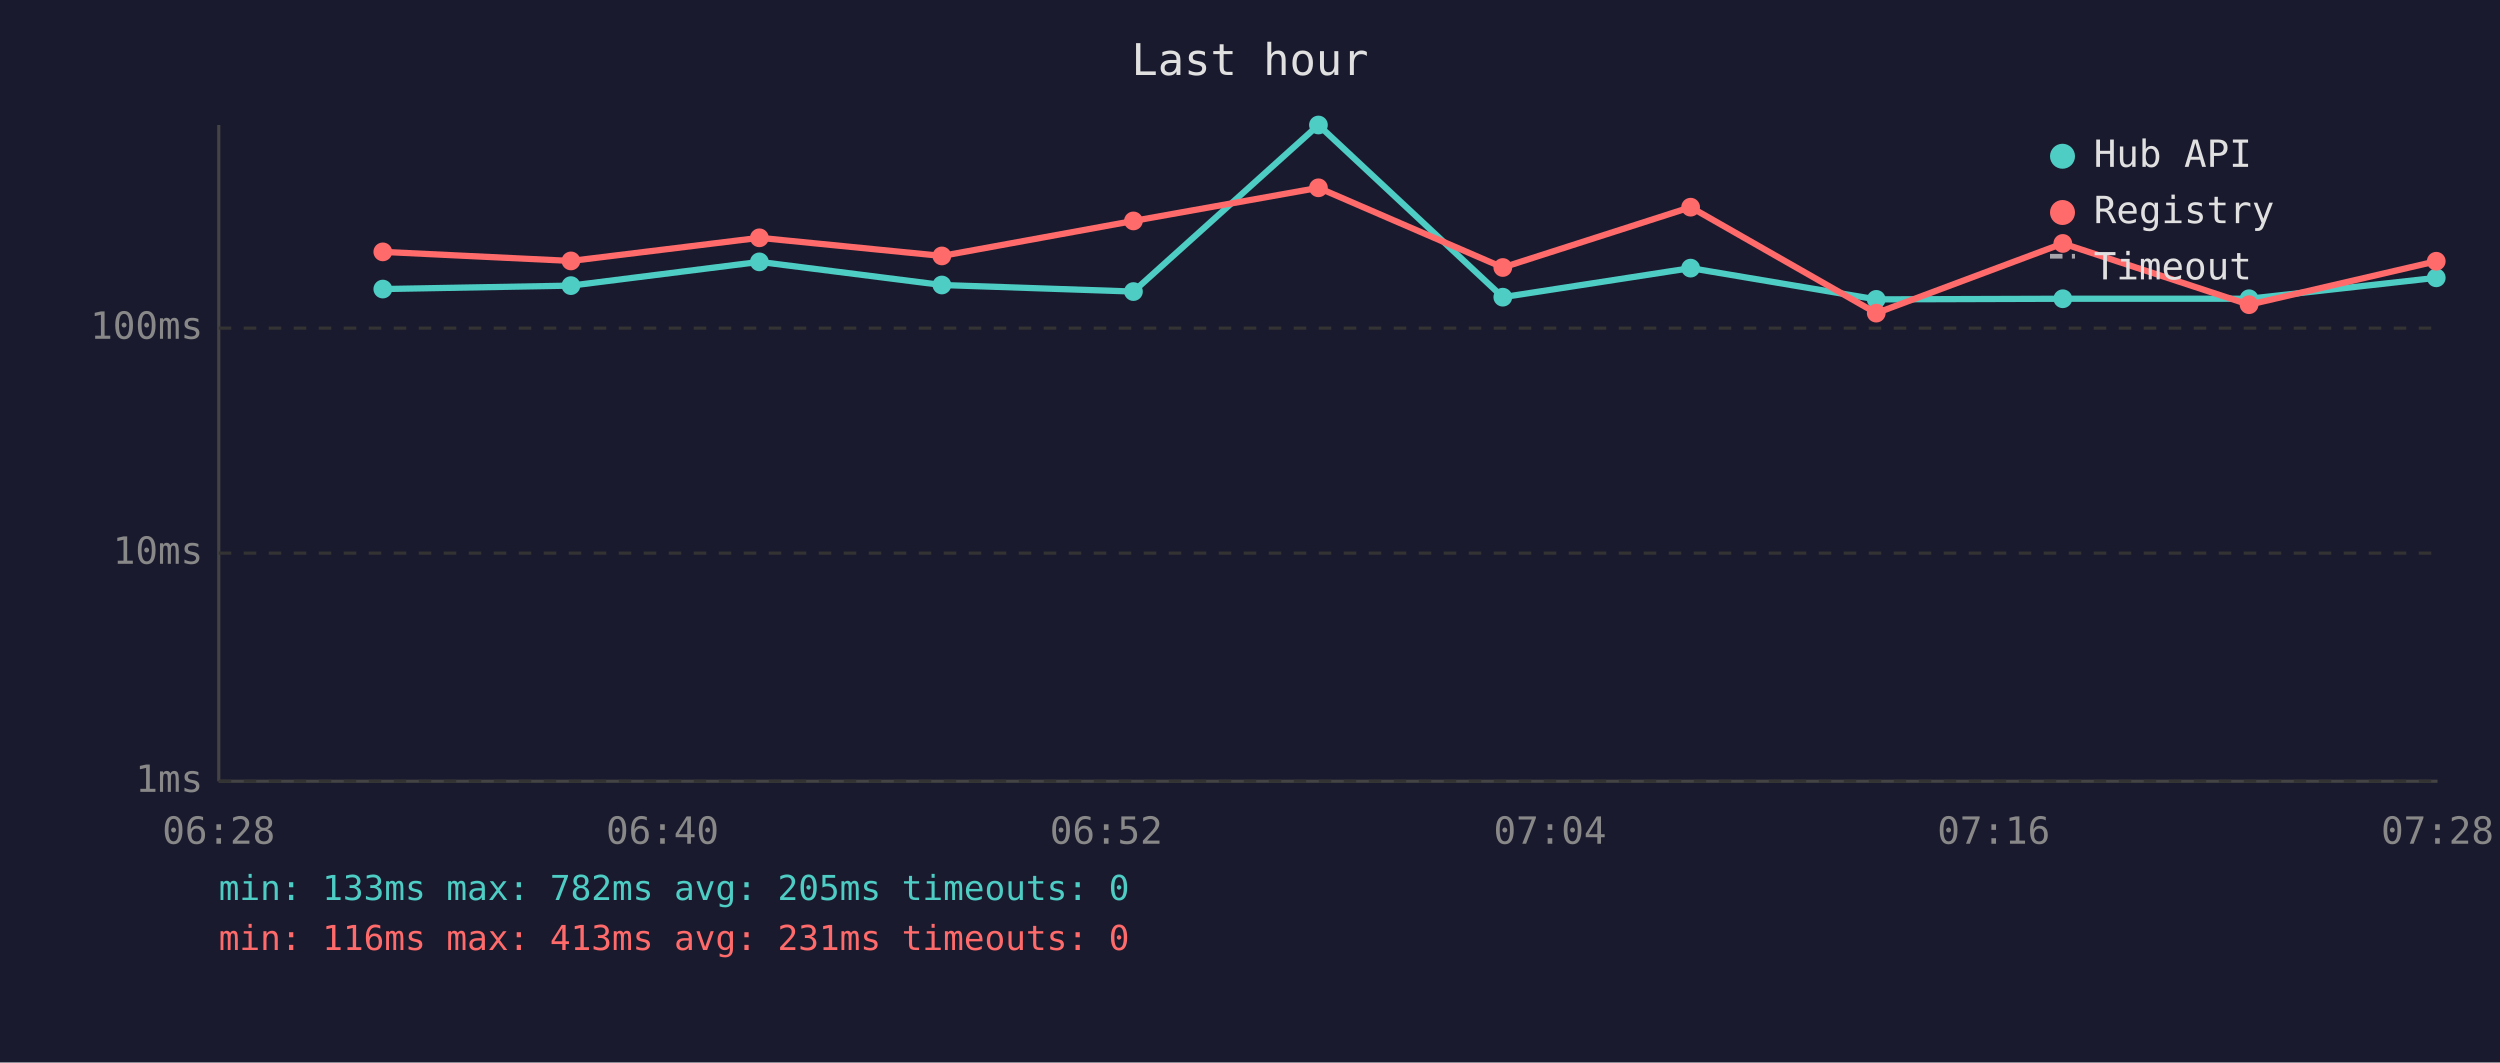
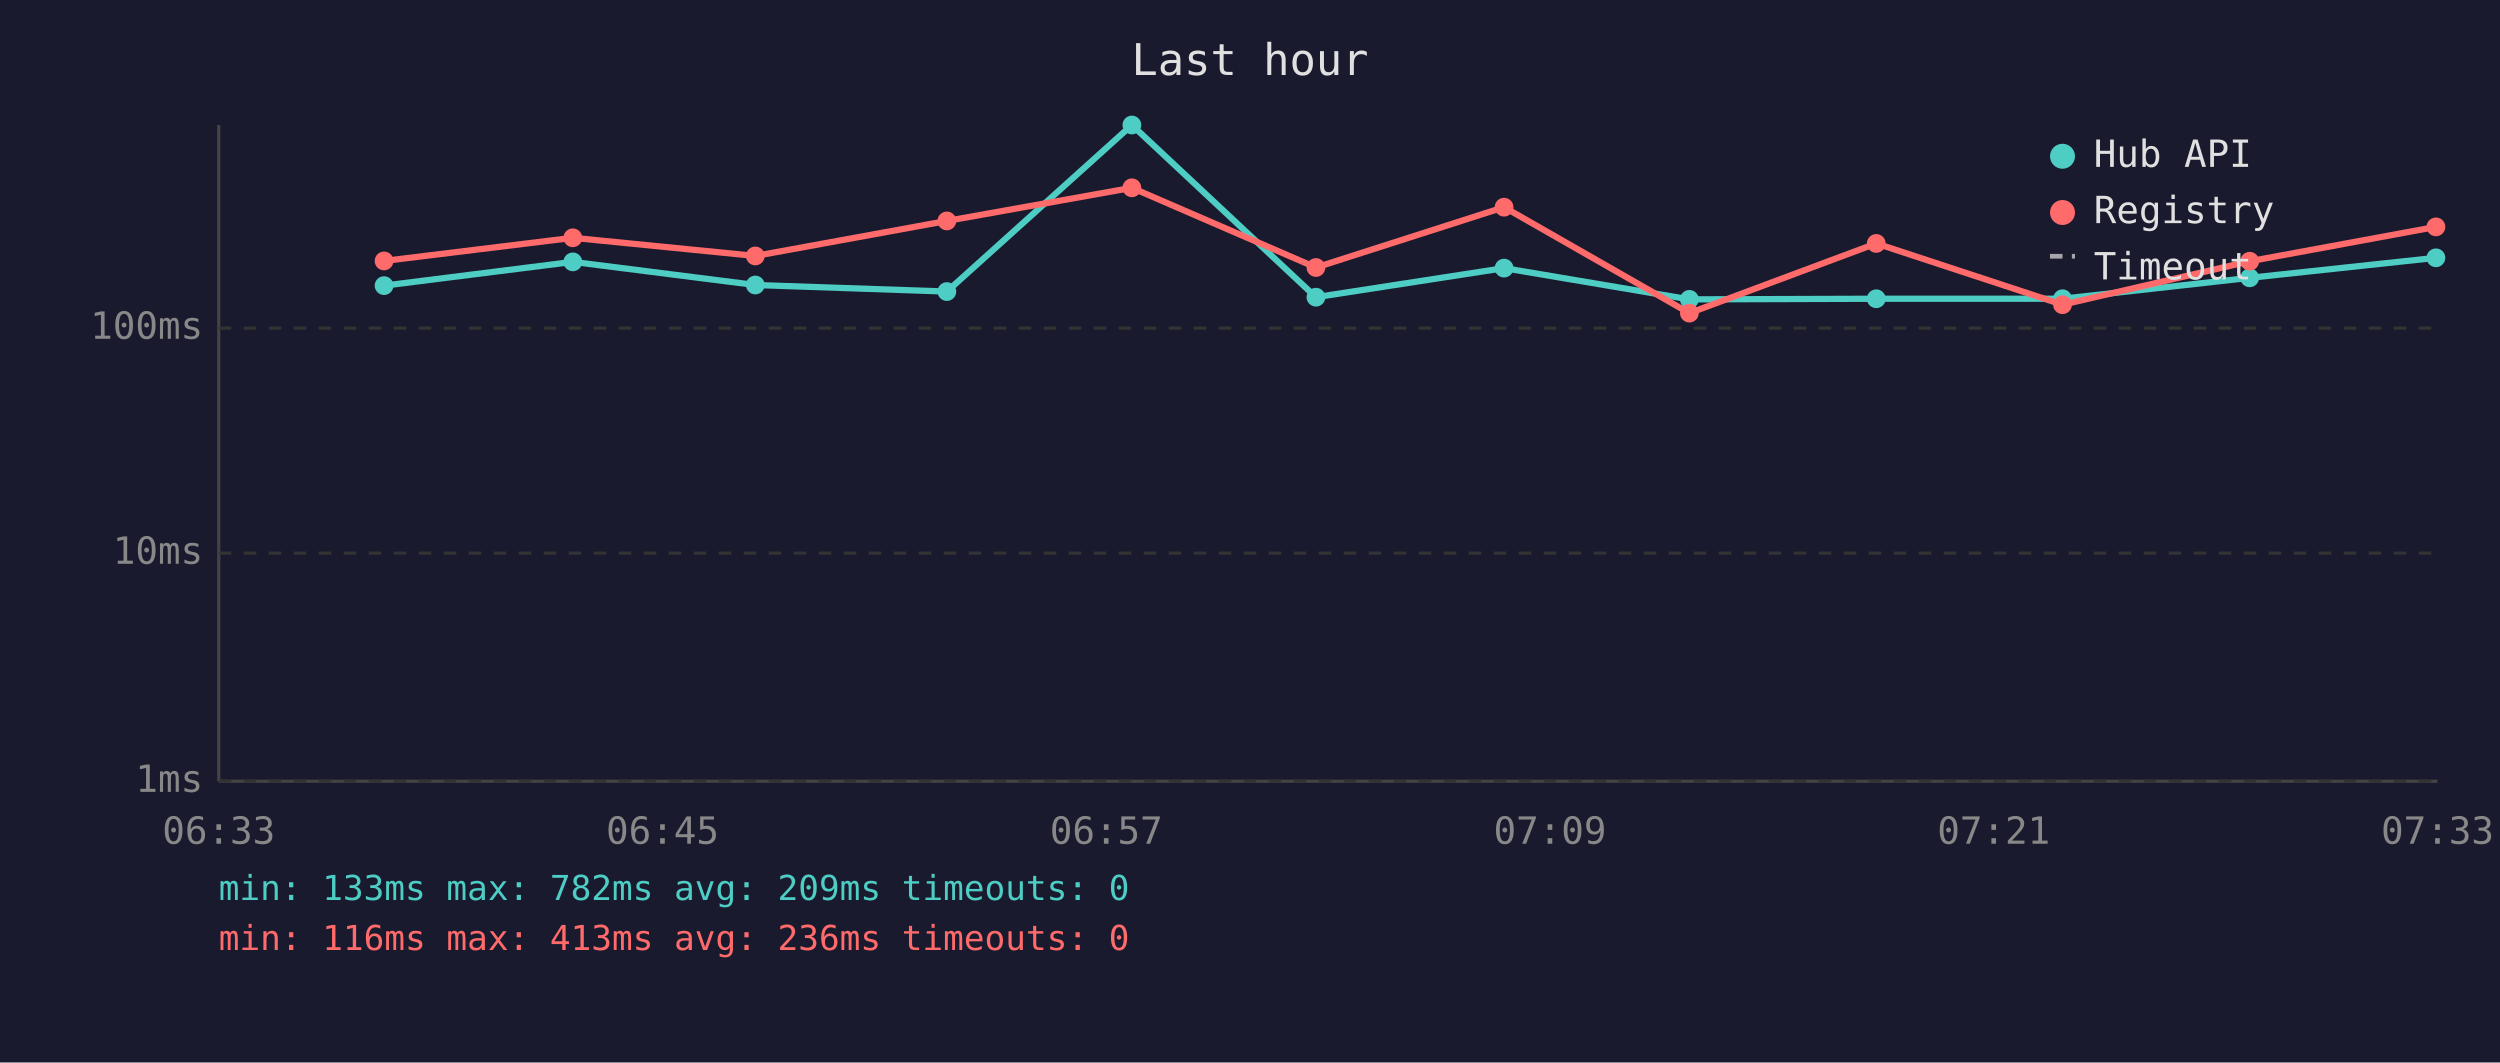
<svg xmlns="http://www.w3.org/2000/svg" viewBox="0 0 800 340" font-family="monospace" font-size="12">
  <rect width="800" height="340" fill="#1a1a2e" />
  <text x="400" y="24" fill="#e0e0e0" font-size="14" text-anchor="middle">Last hour</text>
  <line x1="70" y1="40" x2="70" y2="250" stroke="#444" stroke-width="1" />
  <line x1="70" y1="250" x2="780" y2="250" stroke="#444" stroke-width="1" />
  <line x1="70" y1="250" x2="780" y2="250" stroke="#333" stroke-width="1" stroke-dasharray="4" />
  <text x="65" y="250" fill="#888" text-anchor="end" dominant-baseline="middle">1ms</text>
  <line x1="70" y1="177" x2="780" y2="177" stroke="#333" stroke-width="1" stroke-dasharray="4" />
  <text x="65" y="177" fill="#888" text-anchor="end" dominant-baseline="middle">10ms</text>
  <line x1="70" y1="105" x2="780" y2="105" stroke="#333" stroke-width="1" stroke-dasharray="4" />
  <text x="65" y="105" fill="#888" text-anchor="end" dominant-baseline="middle">100ms</text>
-   <text x="70" y="270" fill="#888" text-anchor="middle">06:28</text>
-   <text x="212" y="270" fill="#888" text-anchor="middle">06:40</text>
-   <text x="354" y="270" fill="#888" text-anchor="middle">06:52</text>
-   <text x="496" y="270" fill="#888" text-anchor="middle">07:04</text>
-   <text x="638" y="270" fill="#888" text-anchor="middle">07:16</text>
-   <text x="780" y="270" fill="#888" text-anchor="middle">07:28</text>
-   <polyline points="122.5,92.5 182.7,91.4 243.0,83.8 301.4,91.2 362.7,93.3 421.9,40.0 480.9,95.1 541.0,85.8 600.4,95.8 660.1,95.6 719.7,95.6 779.6,88.9" fill="none" stroke="#4ecdc4" stroke-width="2" opacity="1" />
-   <circle cx="122.5" cy="92.5" r="3" fill="#4ecdc4" />
-   <circle cx="182.7" cy="91.4" r="3" fill="#4ecdc4" />
-   <circle cx="243.0" cy="83.8" r="3" fill="#4ecdc4" />
-   <circle cx="301.4" cy="91.2" r="3" fill="#4ecdc4" />
-   <circle cx="362.7" cy="93.3" r="3" fill="#4ecdc4" />
-   <circle cx="421.9" cy="40.0" r="3" fill="#4ecdc4" />
-   <circle cx="480.9" cy="95.1" r="3" fill="#4ecdc4" />
-   <circle cx="541.0" cy="85.8" r="3" fill="#4ecdc4" />
-   <circle cx="600.4" cy="95.8" r="3" fill="#4ecdc4" />
-   <circle cx="660.1" cy="95.6" r="3" fill="#4ecdc4" />
-   <circle cx="719.7" cy="95.6" r="3" fill="#4ecdc4" />
-   <circle cx="779.6" cy="88.9" r="3" fill="#4ecdc4" />
-   <polyline points="122.5,80.6 182.7,83.5 243.0,76.1 301.4,81.9 362.7,70.7 421.9,60.1 480.9,85.6 541.0,66.3 600.4,100.2 660.1,77.9 719.7,97.5 779.6,83.6" fill="none" stroke="#ff6b6b" stroke-width="2" opacity="1" />
-   <circle cx="122.5" cy="80.6" r="3" fill="#ff6b6b" />
-   <circle cx="182.7" cy="83.5" r="3" fill="#ff6b6b" />
-   <circle cx="243.0" cy="76.1" r="3" fill="#ff6b6b" />
-   <circle cx="301.4" cy="81.9" r="3" fill="#ff6b6b" />
-   <circle cx="362.7" cy="70.7" r="3" fill="#ff6b6b" />
-   <circle cx="421.9" cy="60.1" r="3" fill="#ff6b6b" />
-   <circle cx="480.9" cy="85.6" r="3" fill="#ff6b6b" />
-   <circle cx="541.0" cy="66.3" r="3" fill="#ff6b6b" />
-   <circle cx="600.4" cy="100.2" r="3" fill="#ff6b6b" />
-   <circle cx="660.1" cy="77.9" r="3" fill="#ff6b6b" />
-   <circle cx="719.7" cy="97.5" r="3" fill="#ff6b6b" />
-   <circle cx="779.6" cy="83.6" r="3" fill="#ff6b6b" />
+   <text x="70" y="270" fill="#888" text-anchor="middle">06:33</text>
+   <text x="212" y="270" fill="#888" text-anchor="middle">06:45</text>
+   <text x="354" y="270" fill="#888" text-anchor="middle">06:57</text>
+   <text x="496" y="270" fill="#888" text-anchor="middle">07:09</text>
+   <text x="638" y="270" fill="#888" text-anchor="middle">07:21</text>
+   <text x="780" y="270" fill="#888" text-anchor="middle">07:33</text>
+   <polyline points="122.9,91.4 183.3,83.8 241.7,91.2 303.0,93.3 362.2,40.0 421.1,95.1 481.3,85.8 540.6,95.8 600.4,95.6 660.0,95.6 719.9,88.9 779.5,82.5" fill="none" stroke="#4ecdc4" stroke-width="2" opacity="1" />
+   <circle cx="122.9" cy="91.4" r="3" fill="#4ecdc4" />
+   <circle cx="183.3" cy="83.8" r="3" fill="#4ecdc4" />
+   <circle cx="241.7" cy="91.2" r="3" fill="#4ecdc4" />
+   <circle cx="303.0" cy="93.3" r="3" fill="#4ecdc4" />
+   <circle cx="362.2" cy="40.0" r="3" fill="#4ecdc4" />
+   <circle cx="421.1" cy="95.1" r="3" fill="#4ecdc4" />
+   <circle cx="481.3" cy="85.8" r="3" fill="#4ecdc4" />
+   <circle cx="540.6" cy="95.8" r="3" fill="#4ecdc4" />
+   <circle cx="600.4" cy="95.6" r="3" fill="#4ecdc4" />
+   <circle cx="660.0" cy="95.6" r="3" fill="#4ecdc4" />
+   <circle cx="719.9" cy="88.9" r="3" fill="#4ecdc4" />
+   <circle cx="779.5" cy="82.5" r="3" fill="#4ecdc4" />
+   <polyline points="122.9,83.5 183.3,76.1 241.7,81.9 303.0,70.7 362.2,60.1 421.1,85.6 481.3,66.3 540.6,100.2 600.4,77.9 660.0,97.5 719.9,83.6 779.5,72.6" fill="none" stroke="#ff6b6b" stroke-width="2" opacity="1" />
+   <circle cx="122.9" cy="83.5" r="3" fill="#ff6b6b" />
+   <circle cx="183.3" cy="76.1" r="3" fill="#ff6b6b" />
+   <circle cx="241.7" cy="81.9" r="3" fill="#ff6b6b" />
+   <circle cx="303.0" cy="70.7" r="3" fill="#ff6b6b" />
+   <circle cx="362.2" cy="60.1" r="3" fill="#ff6b6b" />
+   <circle cx="421.1" cy="85.6" r="3" fill="#ff6b6b" />
+   <circle cx="481.3" cy="66.3" r="3" fill="#ff6b6b" />
+   <circle cx="540.6" cy="100.2" r="3" fill="#ff6b6b" />
+   <circle cx="600.4" cy="77.9" r="3" fill="#ff6b6b" />
+   <circle cx="660.0" cy="97.5" r="3" fill="#ff6b6b" />
+   <circle cx="719.9" cy="83.6" r="3" fill="#ff6b6b" />
+   <circle cx="779.5" cy="72.6" r="3" fill="#ff6b6b" />
  <circle cx="660" cy="50" r="4" fill="#4ecdc4" />
  <text x="670" y="50" fill="#e0e0e0" dominant-baseline="middle">Hub API</text>
  <circle cx="660" cy="68" r="4" fill="#ff6b6b" />
  <text x="670" y="68" fill="#e0e0e0" dominant-baseline="middle">Registry</text>
  <line x1="656" y1="82" x2="664" y2="82" stroke="#e0e0e0" stroke-width="1.5" stroke-dasharray="4,3" opacity="0.7" />
  <text x="670" y="86" fill="#e0e0e0" dominant-baseline="middle">Timeout</text>
-   <text x="70" y="288" fill="#4ecdc4" font-size="11">min: 133ms  max: 782ms  avg: 205ms  timeouts: 0</text>
-   <text x="70" y="304" fill="#ff6b6b" font-size="11">min: 116ms  max: 413ms  avg: 231ms  timeouts: 0</text>
+   <text x="70" y="288" fill="#4ecdc4" font-size="11">min: 133ms  max: 782ms  avg: 209ms  timeouts: 0</text>
+   <text x="70" y="304" fill="#ff6b6b" font-size="11">min: 116ms  max: 413ms  avg: 236ms  timeouts: 0</text>
</svg>
